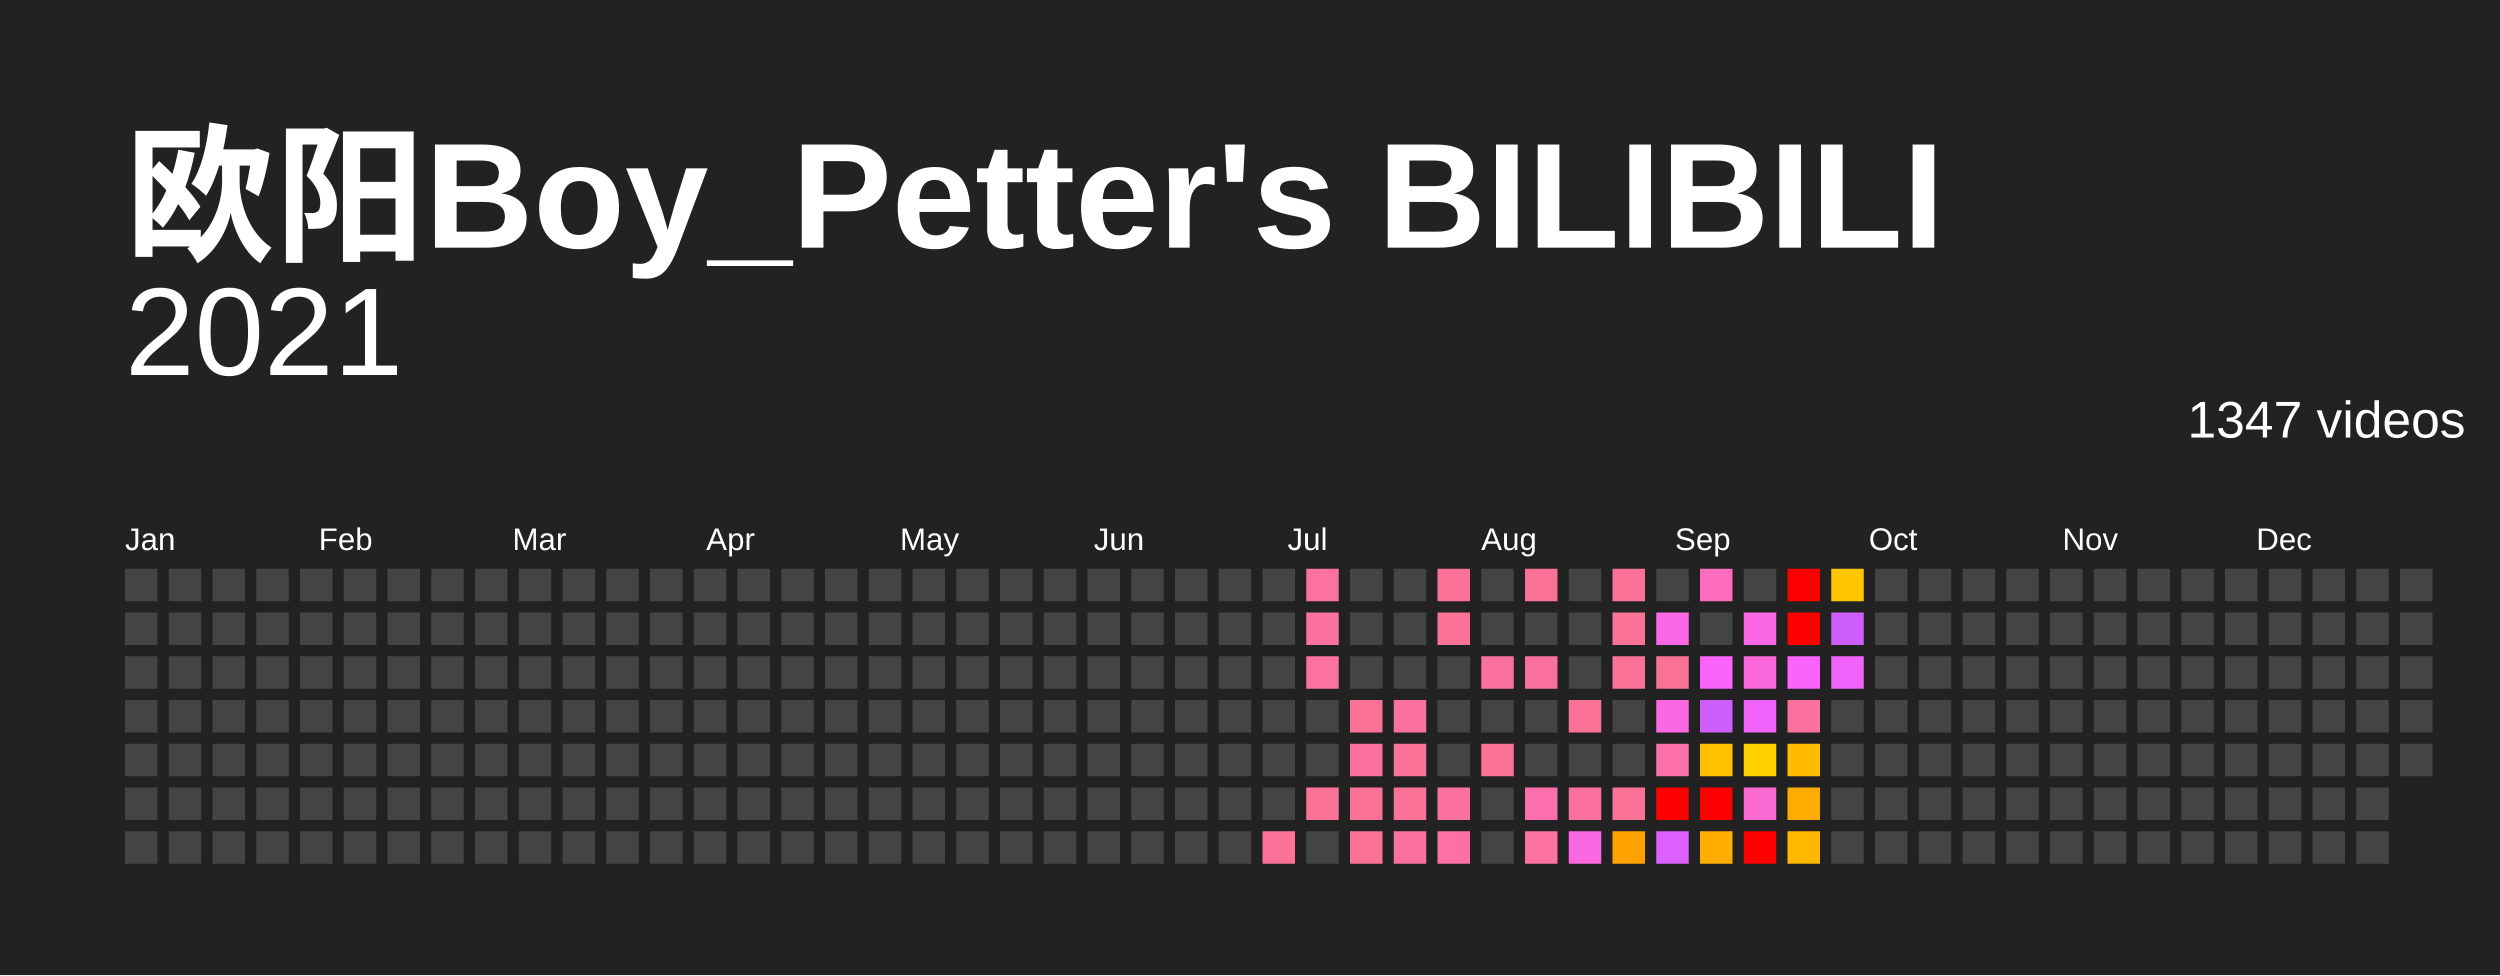
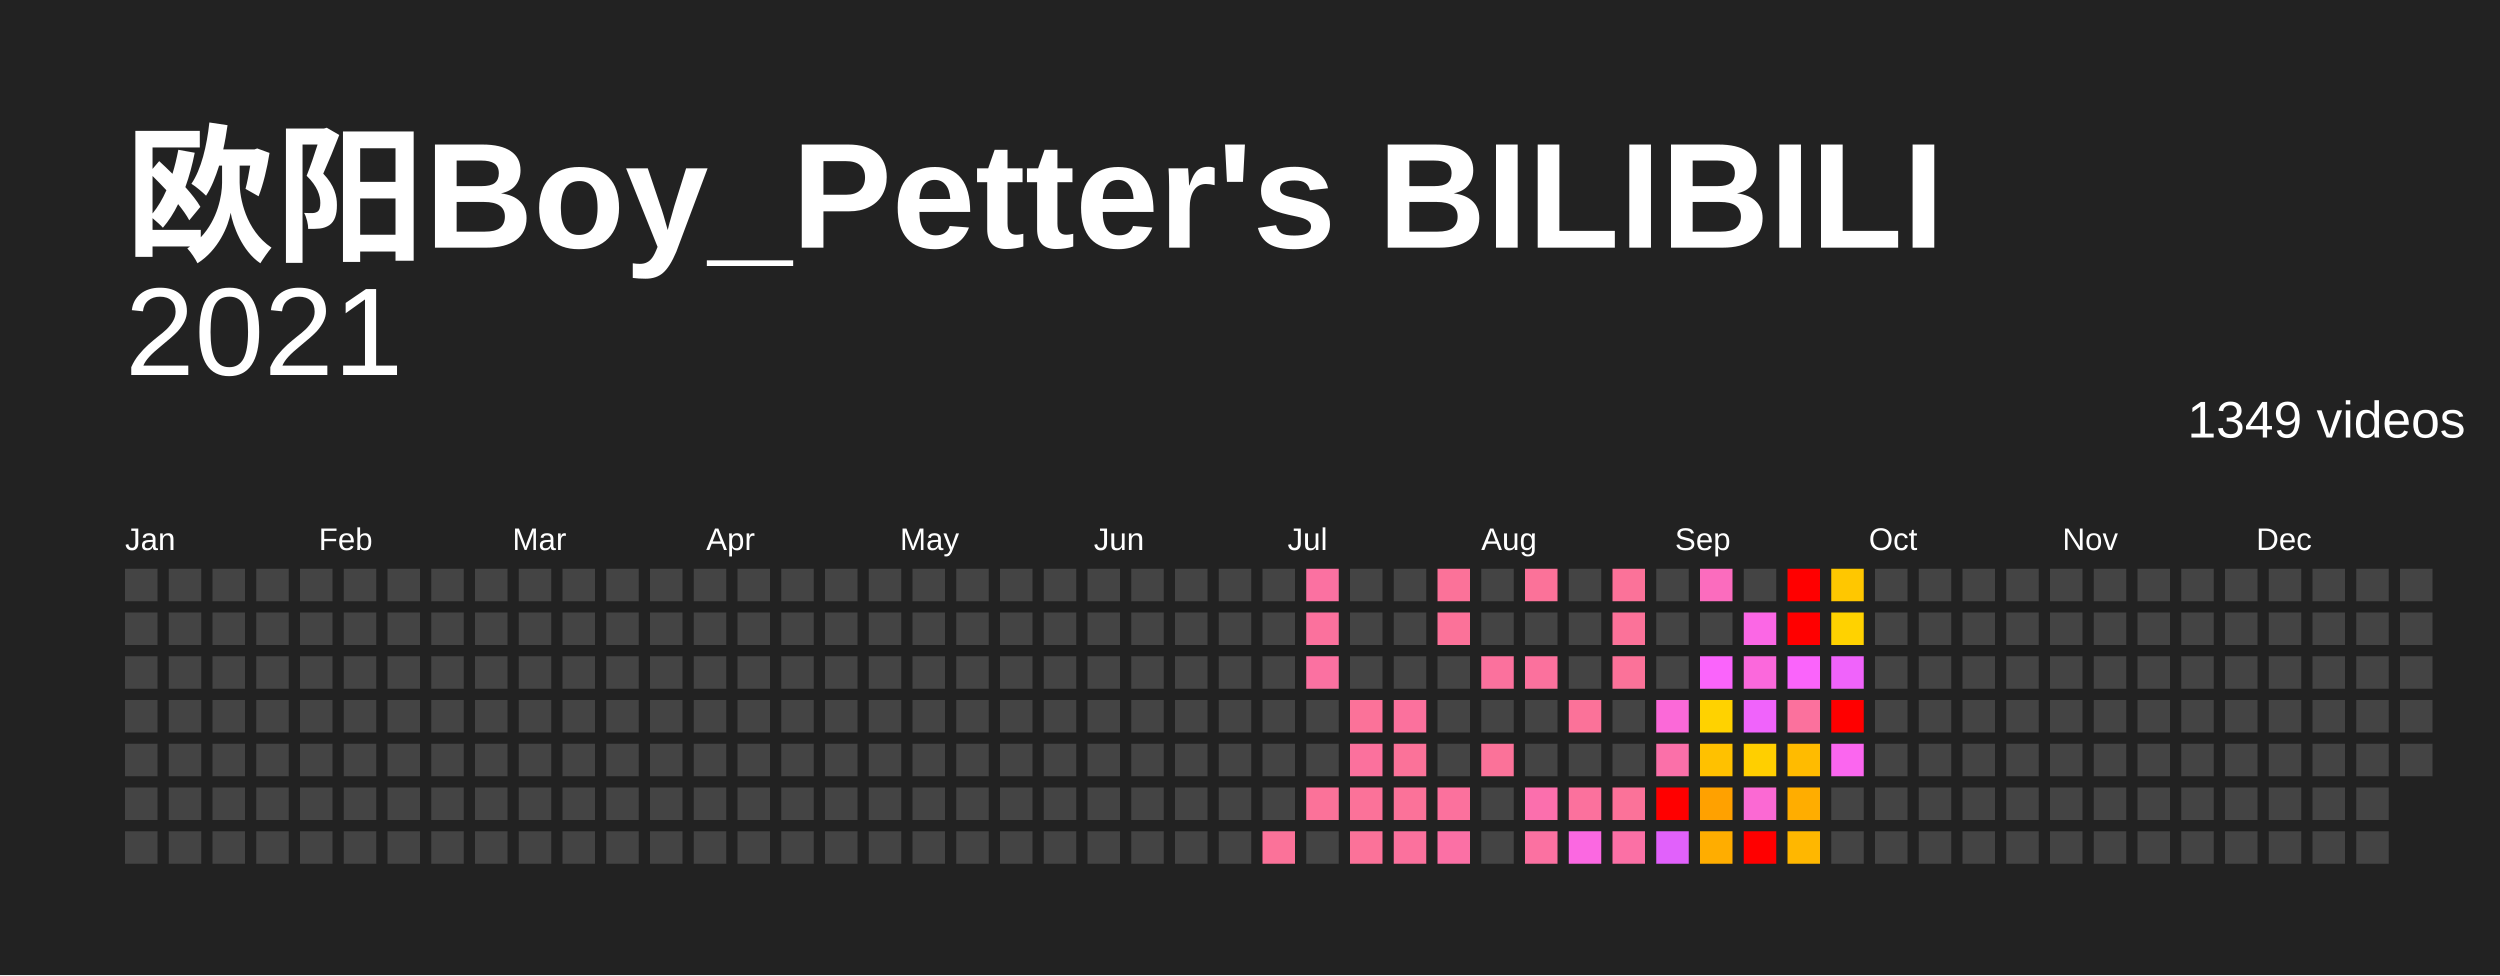
<svg xmlns="http://www.w3.org/2000/svg" baseProfile="full" height="78mm" version="1.1" viewBox="0,0,200,78" width="200mm">
  <defs />
  <rect fill="#222222" height="78" width="200" x="0" y="0" />
  <text fill="#FFFFFF" style="font-size:12px; font-family:Arial; font-weight:bold;" x="10" y="20">欧阳Boy_Petter's BILIBILI</text>
  <text alignment-baseline="hanging" fill="#FFFFFF" style="font-size:10.0px; font-family:Arial;" x="10" y="30">2021</text>
-   <text alignment-baseline="hanging" fill="#FFFFFF" style="font-size:4.125px; font-family:Arial;" x="175" y="35">1347 videos</text>
+   <text alignment-baseline="hanging" fill="#FFFFFF" style="font-size:4.125px; font-family:Arial;" x="175" y="35">1349 videos</text>
  <text fill="#FFFFFF" style="font-size:2.5px; font-family:Arial" x="10.0" y="44">Jan</text>
  <text fill="#FFFFFF" style="font-size:2.5px; font-family:Arial" x="25.5" y="44">Feb</text>
  <text fill="#FFFFFF" style="font-size:2.5px; font-family:Arial" x="41.0" y="44">Mar</text>
  <text fill="#FFFFFF" style="font-size:2.5px; font-family:Arial" x="56.5" y="44">Apr</text>
  <text fill="#FFFFFF" style="font-size:2.5px; font-family:Arial" x="72.0" y="44">May</text>
  <text fill="#FFFFFF" style="font-size:2.5px; font-family:Arial" x="87.5" y="44">Jun</text>
  <text fill="#FFFFFF" style="font-size:2.5px; font-family:Arial" x="103.0" y="44">Jul</text>
  <text fill="#FFFFFF" style="font-size:2.5px; font-family:Arial" x="118.5" y="44">Aug</text>
  <text fill="#FFFFFF" style="font-size:2.5px; font-family:Arial" x="134.0" y="44">Sep</text>
  <text fill="#FFFFFF" style="font-size:2.5px; font-family:Arial" x="149.5" y="44">Oct</text>
  <text fill="#FFFFFF" style="font-size:2.5px; font-family:Arial" x="165.0" y="44">Nov</text>
  <text fill="#FFFFFF" style="font-size:2.5px; font-family:Arial" x="180.5" y="44">Dec</text>
  <rect fill="#444444" height="2.6" width="2.6" x="10.0" y="45.5" />
  <rect fill="#444444" height="2.6" width="2.6" x="10.0" y="49.0" />
  <rect fill="#444444" height="2.6" width="2.6" x="10.0" y="52.5" />
  <rect fill="#444444" height="2.6" width="2.6" x="10.0" y="56.0" />
  <rect fill="#444444" height="2.6" width="2.6" x="10.0" y="59.5" />
  <rect fill="#444444" height="2.6" width="2.6" x="10.0" y="63.0" />
  <rect fill="#444444" height="2.6" width="2.6" x="10.0" y="66.5" />
  <rect fill="#444444" height="2.6" width="2.6" x="13.5" y="45.5" />
  <rect fill="#444444" height="2.6" width="2.6" x="13.5" y="49.0" />
  <rect fill="#444444" height="2.6" width="2.6" x="13.5" y="52.5" />
  <rect fill="#444444" height="2.6" width="2.6" x="13.5" y="56.0" />
  <rect fill="#444444" height="2.6" width="2.6" x="13.5" y="59.5" />
  <rect fill="#444444" height="2.6" width="2.6" x="13.5" y="63.0" />
  <rect fill="#444444" height="2.6" width="2.6" x="13.5" y="66.5" />
  <rect fill="#444444" height="2.6" width="2.6" x="17.0" y="45.5" />
  <rect fill="#444444" height="2.6" width="2.6" x="17.0" y="49.0" />
  <rect fill="#444444" height="2.6" width="2.6" x="17.0" y="52.5" />
  <rect fill="#444444" height="2.6" width="2.6" x="17.0" y="56.0" />
  <rect fill="#444444" height="2.6" width="2.6" x="17.0" y="59.5" />
  <rect fill="#444444" height="2.6" width="2.6" x="17.0" y="63.0" />
  <rect fill="#444444" height="2.6" width="2.6" x="17.0" y="66.5" />
  <rect fill="#444444" height="2.6" width="2.6" x="20.5" y="45.5" />
  <rect fill="#444444" height="2.6" width="2.6" x="20.5" y="49.0" />
  <rect fill="#444444" height="2.6" width="2.6" x="20.5" y="52.5" />
  <rect fill="#444444" height="2.6" width="2.6" x="20.5" y="56.0" />
  <rect fill="#444444" height="2.6" width="2.6" x="20.5" y="59.5" />
  <rect fill="#444444" height="2.6" width="2.6" x="20.5" y="63.0" />
  <rect fill="#444444" height="2.6" width="2.6" x="20.5" y="66.5" />
  <rect fill="#444444" height="2.6" width="2.6" x="24.0" y="45.5" />
  <rect fill="#444444" height="2.6" width="2.6" x="24.0" y="49.0" />
  <rect fill="#444444" height="2.6" width="2.6" x="24.0" y="52.5" />
  <rect fill="#444444" height="2.6" width="2.6" x="24.0" y="56.0" />
  <rect fill="#444444" height="2.6" width="2.6" x="24.0" y="59.5" />
  <rect fill="#444444" height="2.6" width="2.6" x="24.0" y="63.0" />
  <rect fill="#444444" height="2.6" width="2.6" x="24.0" y="66.5" />
  <rect fill="#444444" height="2.6" width="2.6" x="27.5" y="45.5" />
  <rect fill="#444444" height="2.6" width="2.6" x="27.5" y="49.0" />
  <rect fill="#444444" height="2.6" width="2.6" x="27.5" y="52.5" />
  <rect fill="#444444" height="2.6" width="2.6" x="27.5" y="56.0" />
  <rect fill="#444444" height="2.6" width="2.6" x="27.5" y="59.5" />
  <rect fill="#444444" height="2.6" width="2.6" x="27.5" y="63.0" />
  <rect fill="#444444" height="2.6" width="2.6" x="27.5" y="66.5" />
  <rect fill="#444444" height="2.6" width="2.6" x="31.0" y="45.5" />
  <rect fill="#444444" height="2.6" width="2.6" x="31.0" y="49.0" />
  <rect fill="#444444" height="2.6" width="2.6" x="31.0" y="52.5" />
  <rect fill="#444444" height="2.6" width="2.6" x="31.0" y="56.0" />
  <rect fill="#444444" height="2.6" width="2.6" x="31.0" y="59.5" />
  <rect fill="#444444" height="2.6" width="2.6" x="31.0" y="63.0" />
  <rect fill="#444444" height="2.6" width="2.6" x="31.0" y="66.5" />
  <rect fill="#444444" height="2.6" width="2.6" x="34.5" y="45.5" />
  <rect fill="#444444" height="2.6" width="2.6" x="34.5" y="49.0" />
  <rect fill="#444444" height="2.6" width="2.6" x="34.5" y="52.5" />
  <rect fill="#444444" height="2.6" width="2.6" x="34.5" y="56.0" />
  <rect fill="#444444" height="2.6" width="2.6" x="34.5" y="59.5" />
  <rect fill="#444444" height="2.6" width="2.6" x="34.5" y="63.0" />
  <rect fill="#444444" height="2.6" width="2.6" x="34.5" y="66.5" />
  <rect fill="#444444" height="2.6" width="2.6" x="38.0" y="45.5" />
  <rect fill="#444444" height="2.6" width="2.6" x="38.0" y="49.0" />
  <rect fill="#444444" height="2.6" width="2.6" x="38.0" y="52.5" />
  <rect fill="#444444" height="2.6" width="2.6" x="38.0" y="56.0" />
  <rect fill="#444444" height="2.6" width="2.6" x="38.0" y="59.5" />
  <rect fill="#444444" height="2.6" width="2.6" x="38.0" y="63.0" />
  <rect fill="#444444" height="2.6" width="2.6" x="38.0" y="66.5" />
  <rect fill="#444444" height="2.6" width="2.6" x="41.5" y="45.5" />
  <rect fill="#444444" height="2.6" width="2.6" x="41.5" y="49.0" />
  <rect fill="#444444" height="2.6" width="2.6" x="41.5" y="52.5" />
  <rect fill="#444444" height="2.6" width="2.6" x="41.5" y="56.0" />
  <rect fill="#444444" height="2.6" width="2.6" x="41.5" y="59.5" />
  <rect fill="#444444" height="2.6" width="2.6" x="41.5" y="63.0" />
  <rect fill="#444444" height="2.6" width="2.6" x="41.5" y="66.5" />
  <rect fill="#444444" height="2.6" width="2.6" x="45.0" y="45.5" />
  <rect fill="#444444" height="2.6" width="2.6" x="45.0" y="49.0" />
  <rect fill="#444444" height="2.6" width="2.6" x="45.0" y="52.5" />
  <rect fill="#444444" height="2.6" width="2.6" x="45.0" y="56.0" />
  <rect fill="#444444" height="2.6" width="2.6" x="45.0" y="59.5" />
  <rect fill="#444444" height="2.6" width="2.6" x="45.0" y="63.0" />
  <rect fill="#444444" height="2.6" width="2.6" x="45.0" y="66.5" />
  <rect fill="#444444" height="2.6" width="2.6" x="48.5" y="45.5" />
  <rect fill="#444444" height="2.6" width="2.6" x="48.5" y="49.0" />
  <rect fill="#444444" height="2.6" width="2.6" x="48.5" y="52.5" />
  <rect fill="#444444" height="2.6" width="2.6" x="48.5" y="56.0" />
  <rect fill="#444444" height="2.6" width="2.6" x="48.5" y="59.5" />
  <rect fill="#444444" height="2.6" width="2.6" x="48.5" y="63.0" />
  <rect fill="#444444" height="2.6" width="2.6" x="48.5" y="66.5" />
  <rect fill="#444444" height="2.6" width="2.6" x="52.0" y="45.5" />
  <rect fill="#444444" height="2.6" width="2.6" x="52.0" y="49.0" />
  <rect fill="#444444" height="2.6" width="2.6" x="52.0" y="52.5" />
  <rect fill="#444444" height="2.6" width="2.6" x="52.0" y="56.0" />
  <rect fill="#444444" height="2.6" width="2.6" x="52.0" y="59.5" />
  <rect fill="#444444" height="2.6" width="2.6" x="52.0" y="63.0" />
  <rect fill="#444444" height="2.6" width="2.6" x="52.0" y="66.5" />
  <rect fill="#444444" height="2.6" width="2.6" x="55.5" y="45.5" />
  <rect fill="#444444" height="2.6" width="2.6" x="55.5" y="49.0" />
  <rect fill="#444444" height="2.6" width="2.6" x="55.5" y="52.5" />
  <rect fill="#444444" height="2.6" width="2.6" x="55.5" y="56.0" />
  <rect fill="#444444" height="2.6" width="2.6" x="55.5" y="59.5" />
  <rect fill="#444444" height="2.6" width="2.6" x="55.5" y="63.0" />
  <rect fill="#444444" height="2.6" width="2.6" x="55.5" y="66.5" />
  <rect fill="#444444" height="2.6" width="2.6" x="59.0" y="45.5" />
  <rect fill="#444444" height="2.6" width="2.6" x="59.0" y="49.0" />
  <rect fill="#444444" height="2.6" width="2.6" x="59.0" y="52.5" />
  <rect fill="#444444" height="2.6" width="2.6" x="59.0" y="56.0" />
  <rect fill="#444444" height="2.6" width="2.6" x="59.0" y="59.5" />
  <rect fill="#444444" height="2.6" width="2.6" x="59.0" y="63.0" />
  <rect fill="#444444" height="2.6" width="2.6" x="59.0" y="66.5" />
  <rect fill="#444444" height="2.6" width="2.6" x="62.5" y="45.5" />
  <rect fill="#444444" height="2.6" width="2.6" x="62.5" y="49.0" />
  <rect fill="#444444" height="2.6" width="2.6" x="62.5" y="52.5" />
  <rect fill="#444444" height="2.6" width="2.6" x="62.5" y="56.0" />
  <rect fill="#444444" height="2.6" width="2.6" x="62.5" y="59.5" />
  <rect fill="#444444" height="2.6" width="2.6" x="62.5" y="63.0" />
  <rect fill="#444444" height="2.6" width="2.6" x="62.5" y="66.5" />
  <rect fill="#444444" height="2.6" width="2.6" x="66.0" y="45.5" />
  <rect fill="#444444" height="2.6" width="2.6" x="66.0" y="49.0" />
  <rect fill="#444444" height="2.6" width="2.6" x="66.0" y="52.5" />
  <rect fill="#444444" height="2.6" width="2.6" x="66.0" y="56.0" />
  <rect fill="#444444" height="2.6" width="2.6" x="66.0" y="59.5" />
  <rect fill="#444444" height="2.6" width="2.6" x="66.0" y="63.0" />
  <rect fill="#444444" height="2.6" width="2.6" x="66.0" y="66.5" />
  <rect fill="#444444" height="2.6" width="2.6" x="69.5" y="45.5" />
  <rect fill="#444444" height="2.6" width="2.6" x="69.5" y="49.0" />
  <rect fill="#444444" height="2.6" width="2.6" x="69.5" y="52.5" />
  <rect fill="#444444" height="2.6" width="2.6" x="69.5" y="56.0" />
  <rect fill="#444444" height="2.6" width="2.6" x="69.5" y="59.5" />
  <rect fill="#444444" height="2.6" width="2.6" x="69.5" y="63.0" />
  <rect fill="#444444" height="2.6" width="2.6" x="69.5" y="66.5" />
  <rect fill="#444444" height="2.6" width="2.6" x="73.0" y="45.5" />
  <rect fill="#444444" height="2.6" width="2.6" x="73.0" y="49.0" />
  <rect fill="#444444" height="2.6" width="2.6" x="73.0" y="52.5" />
  <rect fill="#444444" height="2.6" width="2.6" x="73.0" y="56.0" />
  <rect fill="#444444" height="2.6" width="2.6" x="73.0" y="59.5" />
  <rect fill="#444444" height="2.6" width="2.6" x="73.0" y="63.0" />
  <rect fill="#444444" height="2.6" width="2.6" x="73.0" y="66.5" />
  <rect fill="#444444" height="2.6" width="2.6" x="76.5" y="45.5" />
  <rect fill="#444444" height="2.6" width="2.6" x="76.5" y="49.0" />
  <rect fill="#444444" height="2.6" width="2.6" x="76.5" y="52.5" />
  <rect fill="#444444" height="2.6" width="2.6" x="76.5" y="56.0" />
  <rect fill="#444444" height="2.6" width="2.6" x="76.5" y="59.5" />
  <rect fill="#444444" height="2.6" width="2.6" x="76.5" y="63.0" />
  <rect fill="#444444" height="2.6" width="2.6" x="76.5" y="66.5" />
  <rect fill="#444444" height="2.6" width="2.6" x="80.0" y="45.5" />
  <rect fill="#444444" height="2.6" width="2.6" x="80.0" y="49.0" />
  <rect fill="#444444" height="2.6" width="2.6" x="80.0" y="52.5" />
  <rect fill="#444444" height="2.6" width="2.6" x="80.0" y="56.0" />
  <rect fill="#444444" height="2.6" width="2.6" x="80.0" y="59.5" />
  <rect fill="#444444" height="2.6" width="2.6" x="80.0" y="63.0" />
  <rect fill="#444444" height="2.6" width="2.6" x="80.0" y="66.5" />
  <rect fill="#444444" height="2.6" width="2.6" x="83.5" y="45.5" />
  <rect fill="#444444" height="2.6" width="2.6" x="83.5" y="49.0" />
  <rect fill="#444444" height="2.6" width="2.6" x="83.5" y="52.5" />
  <rect fill="#444444" height="2.6" width="2.6" x="83.5" y="56.0" />
  <rect fill="#444444" height="2.6" width="2.6" x="83.5" y="59.5" />
  <rect fill="#444444" height="2.6" width="2.6" x="83.5" y="63.0" />
  <rect fill="#444444" height="2.6" width="2.6" x="83.5" y="66.5" />
  <rect fill="#444444" height="2.6" width="2.6" x="87.0" y="45.5" />
  <rect fill="#444444" height="2.6" width="2.6" x="87.0" y="49.0" />
  <rect fill="#444444" height="2.6" width="2.6" x="87.0" y="52.5" />
  <rect fill="#444444" height="2.6" width="2.6" x="87.0" y="56.0" />
  <rect fill="#444444" height="2.6" width="2.6" x="87.0" y="59.5" />
  <rect fill="#444444" height="2.6" width="2.6" x="87.0" y="63.0" />
  <rect fill="#444444" height="2.6" width="2.6" x="87.0" y="66.5" />
  <rect fill="#444444" height="2.6" width="2.6" x="90.5" y="45.5" />
  <rect fill="#444444" height="2.6" width="2.6" x="90.5" y="49.0" />
  <rect fill="#444444" height="2.6" width="2.6" x="90.5" y="52.5" />
  <rect fill="#444444" height="2.6" width="2.6" x="90.5" y="56.0" />
  <rect fill="#444444" height="2.6" width="2.6" x="90.5" y="59.5" />
  <rect fill="#444444" height="2.6" width="2.6" x="90.5" y="63.0" />
  <rect fill="#444444" height="2.6" width="2.6" x="90.5" y="66.5" />
  <rect fill="#444444" height="2.6" width="2.6" x="94.0" y="45.5" />
  <rect fill="#444444" height="2.6" width="2.6" x="94.0" y="49.0" />
  <rect fill="#444444" height="2.6" width="2.6" x="94.0" y="52.5" />
  <rect fill="#444444" height="2.6" width="2.6" x="94.0" y="56.0" />
  <rect fill="#444444" height="2.6" width="2.6" x="94.0" y="59.5" />
  <rect fill="#444444" height="2.6" width="2.6" x="94.0" y="63.0" />
  <rect fill="#444444" height="2.6" width="2.6" x="94.0" y="66.5" />
  <rect fill="#444444" height="2.6" width="2.6" x="97.5" y="45.5" />
  <rect fill="#444444" height="2.6" width="2.6" x="97.5" y="49.0" />
  <rect fill="#444444" height="2.6" width="2.6" x="97.5" y="52.5" />
  <rect fill="#444444" height="2.6" width="2.6" x="97.5" y="56.0" />
  <rect fill="#444444" height="2.6" width="2.6" x="97.5" y="59.5" />
  <rect fill="#444444" height="2.6" width="2.6" x="97.5" y="63.0" />
  <rect fill="#444444" height="2.6" width="2.6" x="97.5" y="66.5" />
  <rect fill="#444444" height="2.6" width="2.6" x="101.0" y="45.5" />
  <rect fill="#444444" height="2.6" width="2.6" x="101.0" y="49.0" />
  <rect fill="#444444" height="2.6" width="2.6" x="101.0" y="52.5" />
  <rect fill="#444444" height="2.6" width="2.6" x="101.0" y="56.0" />
  <rect fill="#444444" height="2.6" width="2.6" x="101.0" y="59.5" />
  <rect fill="#444444" height="2.6" width="2.6" x="101.0" y="63.0" />
  <rect fill="#fb7299" height="2.6" width="2.6" x="101.0" y="66.5" />
  <rect fill="#fb71a1" height="2.6" width="2.6" x="104.5" y="45.5" />
  <rect fill="#fb719d" height="2.6" width="2.6" x="104.5" y="49.0" />
  <rect fill="#fb71a1" height="2.6" width="2.6" x="104.5" y="52.5" />
  <rect fill="#444444" height="2.6" width="2.6" x="104.5" y="56.0" />
  <rect fill="#444444" height="2.6" width="2.6" x="104.5" y="59.5" />
  <rect fill="#fb7299" height="2.6" width="2.6" x="104.5" y="63.0" />
  <rect fill="#444444" height="2.6" width="2.6" x="104.5" y="66.5" />
  <rect fill="#444444" height="2.6" width="2.6" x="108.0" y="45.5" />
  <rect fill="#444444" height="2.6" width="2.6" x="108.0" y="49.0" />
  <rect fill="#444444" height="2.6" width="2.6" x="108.0" y="52.5" />
  <rect fill="#fb7299" height="2.6" width="2.6" x="108.0" y="56.0" />
  <rect fill="#fb719d" height="2.6" width="2.6" x="108.0" y="59.5" />
  <rect fill="#fb7299" height="2.6" width="2.6" x="108.0" y="63.0" />
  <rect fill="#fb7299" height="2.6" width="2.6" x="108.0" y="66.5" />
  <rect fill="#444444" height="2.6" width="2.6" x="111.5" y="45.5" />
  <rect fill="#444444" height="2.6" width="2.6" x="111.5" y="49.0" />
  <rect fill="#444444" height="2.6" width="2.6" x="111.5" y="52.5" />
  <rect fill="#fb719d" height="2.6" width="2.6" x="111.5" y="56.0" />
  <rect fill="#fb7299" height="2.6" width="2.6" x="111.5" y="59.5" />
  <rect fill="#fb7299" height="2.6" width="2.6" x="111.5" y="63.0" />
  <rect fill="#fb719d" height="2.6" width="2.6" x="111.5" y="66.5" />
  <rect fill="#fb7299" height="2.6" width="2.6" x="115.0" y="45.5" />
  <rect fill="#fb7299" height="2.6" width="2.6" x="115.0" y="49.0" />
  <rect fill="#444444" height="2.6" width="2.6" x="115.0" y="52.5" />
  <rect fill="#444444" height="2.6" width="2.6" x="115.0" y="56.0" />
  <rect fill="#444444" height="2.6" width="2.6" x="115.0" y="59.5" />
  <rect fill="#fb719d" height="2.6" width="2.6" x="115.0" y="63.0" />
  <rect fill="#fb70a5" height="2.6" width="2.6" x="115.0" y="66.5" />
  <rect fill="#444444" height="2.6" width="2.6" x="118.5" y="45.5" />
  <rect fill="#444444" height="2.6" width="2.6" x="118.5" y="49.0" />
  <rect fill="#fb719d" height="2.6" width="2.6" x="118.5" y="52.5" />
  <rect fill="#444444" height="2.6" width="2.6" x="118.5" y="56.0" />
  <rect fill="#fb7299" height="2.6" width="2.6" x="118.5" y="59.5" />
  <rect fill="#444444" height="2.6" width="2.6" x="118.5" y="63.0" />
  <rect fill="#444444" height="2.6" width="2.6" x="118.5" y="66.5" />
  <rect fill="#fb7299" height="2.6" width="2.6" x="122.0" y="45.5" />
  <rect fill="#444444" height="2.6" width="2.6" x="122.0" y="49.0" />
  <rect fill="#fb719d" height="2.6" width="2.6" x="122.0" y="52.5" />
  <rect fill="#444444" height="2.6" width="2.6" x="122.0" y="56.0" />
  <rect fill="#444444" height="2.6" width="2.6" x="122.0" y="59.5" />
  <rect fill="#fb6fad" height="2.6" width="2.6" x="122.0" y="63.0" />
  <rect fill="#fb71a1" height="2.6" width="2.6" x="122.0" y="66.5" />
  <rect fill="#444444" height="2.6" width="2.6" x="125.5" y="45.5" />
  <rect fill="#444444" height="2.6" width="2.6" x="125.5" y="49.0" />
  <rect fill="#444444" height="2.6" width="2.6" x="125.5" y="52.5" />
  <rect fill="#fb7299" height="2.6" width="2.6" x="125.5" y="56.0" />
  <rect fill="#444444" height="2.6" width="2.6" x="125.5" y="59.5" />
  <rect fill="#fb719d" height="2.6" width="2.6" x="125.5" y="63.0" />
  <rect fill="#fb68e1" height="2.6" width="2.6" x="125.5" y="66.5" />
  <rect fill="#fb7299" height="2.6" width="2.6" x="129.0" y="45.5" />
  <rect fill="#fb7299" height="2.6" width="2.6" x="129.0" y="49.0" />
  <rect fill="#fb7299" height="2.6" width="2.6" x="129.0" y="52.5" />
  <rect fill="#444444" height="2.6" width="2.6" x="129.0" y="56.0" />
  <rect fill="#444444" height="2.6" width="2.6" x="129.0" y="59.5" />
  <rect fill="#fb7299" height="2.6" width="2.6" x="129.0" y="63.0" />
-   <rect fill="#ffa200" height="2.6" width="2.6" x="129.0" y="66.5" />
+   <rect fill="#fb70a5" height="2.6" width="2.6" x="129.0" y="66.5" />
  <rect fill="#444444" height="2.6" width="2.6" x="132.5" y="45.5" />
-   <rect fill="#fb67e5" height="2.6" width="2.6" x="132.5" y="49.0" />
-   <rect fill="#fb7299" height="2.6" width="2.6" x="132.5" y="52.5" />
-   <rect fill="#fb68e1" height="2.6" width="2.6" x="132.5" y="56.0" />
+   <rect fill="#444444" height="2.6" width="2.6" x="132.5" y="49.0" />
+   <rect fill="#444444" height="2.6" width="2.6" x="132.5" y="52.5" />
+   <rect fill="#fb69d8" height="2.6" width="2.6" x="132.5" y="56.0" />
  <rect fill="#fb70a9" height="2.6" width="2.6" x="132.5" y="59.5" />
  <rect fill="red" height="2.6" width="2.6" x="132.5" y="63.0" />
-   <rect fill="#dc60fb" height="2.6" width="2.6" x="132.5" y="66.5" />
+   <rect fill="#e161fb" height="2.6" width="2.6" x="132.5" y="66.5" />
  <rect fill="#fb6cbe" height="2.6" width="2.6" x="136.0" y="45.5" />
  <rect fill="#444444" height="2.6" width="2.6" x="136.0" y="49.0" />
  <rect fill="#fa64fb" height="2.6" width="2.6" x="136.0" y="52.5" />
-   <rect fill="#cd5efb" height="2.6" width="2.6" x="136.0" y="56.0" />
+   <rect fill="#ffd200" height="2.6" width="2.6" x="136.0" y="56.0" />
  <rect fill="#ffc100" height="2.6" width="2.6" x="136.0" y="59.5" />
-   <rect fill="red" height="2.6" width="2.6" x="136.0" y="63.0" />
+   <rect fill="#ffa100" height="2.6" width="2.6" x="136.0" y="63.0" />
  <rect fill="#ffad00" height="2.6" width="2.6" x="136.0" y="66.5" />
  <rect fill="#444444" height="2.6" width="2.6" x="139.5" y="45.5" />
  <rect fill="#fb67e5" height="2.6" width="2.6" x="139.5" y="49.0" />
  <rect fill="#fb68dc" height="2.6" width="2.6" x="139.5" y="52.5" />
  <rect fill="#f063fb" height="2.6" width="2.6" x="139.5" y="56.0" />
  <rect fill="#ffcf00" height="2.6" width="2.6" x="139.5" y="59.5" />
  <rect fill="#fb69d3" height="2.6" width="2.6" x="139.5" y="63.0" />
  <rect fill="red" height="2.6" width="2.6" x="139.5" y="66.5" />
  <rect fill="red" height="2.6" width="2.6" x="143.0" y="45.5" />
  <rect fill="red" height="2.6" width="2.6" x="143.0" y="49.0" />
  <rect fill="#fa64fb" height="2.6" width="2.6" x="143.0" y="52.5" />
  <rect fill="#fb719d" height="2.6" width="2.6" x="143.0" y="56.0" />
  <rect fill="#ffbb00" height="2.6" width="2.6" x="143.0" y="59.5" />
-   <rect fill="#ffac00" height="2.6" width="2.6" x="143.0" y="63.0" />
+   <rect fill="#ffad00" height="2.6" width="2.6" x="143.0" y="63.0" />
  <rect fill="#ffb700" height="2.6" width="2.6" x="143.0" y="66.5" />
  <rect fill="#ffc700" height="2.6" width="2.6" x="146.5" y="45.5" />
-   <rect fill="#cd5efb" height="2.6" width="2.6" x="146.5" y="49.0" />
+   <rect fill="#ffd200" height="2.6" width="2.6" x="146.5" y="49.0" />
  <rect fill="#f063fb" height="2.6" width="2.6" x="146.5" y="52.5" />
-   <rect fill="#444444" height="2.6" width="2.6" x="146.5" y="56.0" />
-   <rect fill="#444444" height="2.6" width="2.6" x="146.5" y="59.5" />
+   <rect fill="red" height="2.6" width="2.6" x="146.5" y="56.0" />
+   <rect fill="#fb66ef" height="2.6" width="2.6" x="146.5" y="59.5" />
  <rect fill="#444444" height="2.6" width="2.6" x="146.5" y="63.0" />
  <rect fill="#444444" height="2.6" width="2.6" x="146.5" y="66.5" />
  <rect fill="#444444" height="2.6" width="2.6" x="150.0" y="45.5" />
  <rect fill="#444444" height="2.6" width="2.6" x="150.0" y="49.0" />
  <rect fill="#444444" height="2.6" width="2.6" x="150.0" y="52.5" />
  <rect fill="#444444" height="2.6" width="2.6" x="150.0" y="56.0" />
  <rect fill="#444444" height="2.6" width="2.6" x="150.0" y="59.5" />
  <rect fill="#444444" height="2.6" width="2.6" x="150.0" y="63.0" />
  <rect fill="#444444" height="2.6" width="2.6" x="150.0" y="66.5" />
  <rect fill="#444444" height="2.6" width="2.6" x="153.5" y="45.5" />
  <rect fill="#444444" height="2.6" width="2.6" x="153.5" y="49.0" />
  <rect fill="#444444" height="2.6" width="2.6" x="153.5" y="52.5" />
  <rect fill="#444444" height="2.6" width="2.6" x="153.5" y="56.0" />
  <rect fill="#444444" height="2.6" width="2.6" x="153.5" y="59.5" />
  <rect fill="#444444" height="2.6" width="2.6" x="153.5" y="63.0" />
  <rect fill="#444444" height="2.6" width="2.6" x="153.5" y="66.5" />
  <rect fill="#444444" height="2.6" width="2.6" x="157.0" y="45.5" />
  <rect fill="#444444" height="2.6" width="2.6" x="157.0" y="49.0" />
  <rect fill="#444444" height="2.6" width="2.6" x="157.0" y="52.5" />
  <rect fill="#444444" height="2.6" width="2.6" x="157.0" y="56.0" />
  <rect fill="#444444" height="2.6" width="2.6" x="157.0" y="59.5" />
  <rect fill="#444444" height="2.6" width="2.6" x="157.0" y="63.0" />
  <rect fill="#444444" height="2.6" width="2.6" x="157.0" y="66.5" />
  <rect fill="#444444" height="2.6" width="2.6" x="160.5" y="45.5" />
  <rect fill="#444444" height="2.6" width="2.6" x="160.5" y="49.0" />
  <rect fill="#444444" height="2.6" width="2.6" x="160.5" y="52.5" />
  <rect fill="#444444" height="2.6" width="2.6" x="160.5" y="56.0" />
  <rect fill="#444444" height="2.6" width="2.6" x="160.5" y="59.5" />
  <rect fill="#444444" height="2.6" width="2.6" x="160.5" y="63.0" />
  <rect fill="#444444" height="2.6" width="2.6" x="160.5" y="66.5" />
  <rect fill="#444444" height="2.6" width="2.6" x="164.0" y="45.5" />
  <rect fill="#444444" height="2.6" width="2.6" x="164.0" y="49.0" />
  <rect fill="#444444" height="2.6" width="2.6" x="164.0" y="52.5" />
  <rect fill="#444444" height="2.6" width="2.6" x="164.0" y="56.0" />
  <rect fill="#444444" height="2.6" width="2.6" x="164.0" y="59.5" />
  <rect fill="#444444" height="2.6" width="2.6" x="164.0" y="63.0" />
  <rect fill="#444444" height="2.6" width="2.6" x="164.0" y="66.5" />
  <rect fill="#444444" height="2.6" width="2.6" x="167.5" y="45.5" />
  <rect fill="#444444" height="2.6" width="2.6" x="167.5" y="49.0" />
  <rect fill="#444444" height="2.6" width="2.6" x="167.5" y="52.5" />
  <rect fill="#444444" height="2.6" width="2.6" x="167.5" y="56.0" />
  <rect fill="#444444" height="2.6" width="2.6" x="167.5" y="59.5" />
  <rect fill="#444444" height="2.6" width="2.6" x="167.5" y="63.0" />
  <rect fill="#444444" height="2.6" width="2.6" x="167.5" y="66.5" />
  <rect fill="#444444" height="2.6" width="2.6" x="171.0" y="45.5" />
  <rect fill="#444444" height="2.6" width="2.6" x="171.0" y="49.0" />
  <rect fill="#444444" height="2.6" width="2.6" x="171.0" y="52.5" />
  <rect fill="#444444" height="2.6" width="2.6" x="171.0" y="56.0" />
  <rect fill="#444444" height="2.6" width="2.6" x="171.0" y="59.5" />
  <rect fill="#444444" height="2.6" width="2.6" x="171.0" y="63.0" />
  <rect fill="#444444" height="2.6" width="2.6" x="171.0" y="66.5" />
  <rect fill="#444444" height="2.6" width="2.6" x="174.5" y="45.5" />
  <rect fill="#444444" height="2.6" width="2.6" x="174.5" y="49.0" />
  <rect fill="#444444" height="2.6" width="2.6" x="174.5" y="52.5" />
  <rect fill="#444444" height="2.6" width="2.6" x="174.5" y="56.0" />
  <rect fill="#444444" height="2.6" width="2.6" x="174.5" y="59.5" />
  <rect fill="#444444" height="2.6" width="2.6" x="174.5" y="63.0" />
  <rect fill="#444444" height="2.6" width="2.6" x="174.5" y="66.5" />
  <rect fill="#444444" height="2.6" width="2.6" x="178.0" y="45.5" />
  <rect fill="#444444" height="2.6" width="2.6" x="178.0" y="49.0" />
  <rect fill="#444444" height="2.6" width="2.6" x="178.0" y="52.5" />
  <rect fill="#444444" height="2.6" width="2.6" x="178.0" y="56.0" />
  <rect fill="#444444" height="2.6" width="2.6" x="178.0" y="59.5" />
  <rect fill="#444444" height="2.6" width="2.6" x="178.0" y="63.0" />
  <rect fill="#444444" height="2.6" width="2.6" x="178.0" y="66.5" />
  <rect fill="#444444" height="2.6" width="2.6" x="181.5" y="45.5" />
  <rect fill="#444444" height="2.6" width="2.6" x="181.5" y="49.0" />
  <rect fill="#444444" height="2.6" width="2.6" x="181.5" y="52.5" />
  <rect fill="#444444" height="2.6" width="2.6" x="181.5" y="56.0" />
  <rect fill="#444444" height="2.6" width="2.6" x="181.5" y="59.5" />
  <rect fill="#444444" height="2.6" width="2.6" x="181.5" y="63.0" />
  <rect fill="#444444" height="2.6" width="2.6" x="181.5" y="66.5" />
  <rect fill="#444444" height="2.6" width="2.6" x="185.0" y="45.5" />
  <rect fill="#444444" height="2.6" width="2.6" x="185.0" y="49.0" />
  <rect fill="#444444" height="2.6" width="2.6" x="185.0" y="52.5" />
  <rect fill="#444444" height="2.6" width="2.6" x="185.0" y="56.0" />
  <rect fill="#444444" height="2.6" width="2.6" x="185.0" y="59.5" />
  <rect fill="#444444" height="2.6" width="2.6" x="185.0" y="63.0" />
  <rect fill="#444444" height="2.6" width="2.6" x="185.0" y="66.5" />
  <rect fill="#444444" height="2.6" width="2.6" x="188.5" y="45.5" />
  <rect fill="#444444" height="2.6" width="2.6" x="188.5" y="49.0" />
  <rect fill="#444444" height="2.6" width="2.6" x="188.5" y="52.5" />
  <rect fill="#444444" height="2.6" width="2.6" x="188.5" y="56.0" />
  <rect fill="#444444" height="2.6" width="2.6" x="188.5" y="59.5" />
  <rect fill="#444444" height="2.6" width="2.6" x="188.5" y="63.0" />
  <rect fill="#444444" height="2.6" width="2.6" x="188.5" y="66.5" />
  <rect fill="#444444" height="2.6" width="2.6" x="192.0" y="45.5" />
  <rect fill="#444444" height="2.6" width="2.6" x="192.0" y="49.0" />
  <rect fill="#444444" height="2.6" width="2.6" x="192.0" y="52.5" />
  <rect fill="#444444" height="2.6" width="2.6" x="192.0" y="56.0" />
  <rect fill="#444444" height="2.6" width="2.6" x="192.0" y="59.5" />
</svg>
